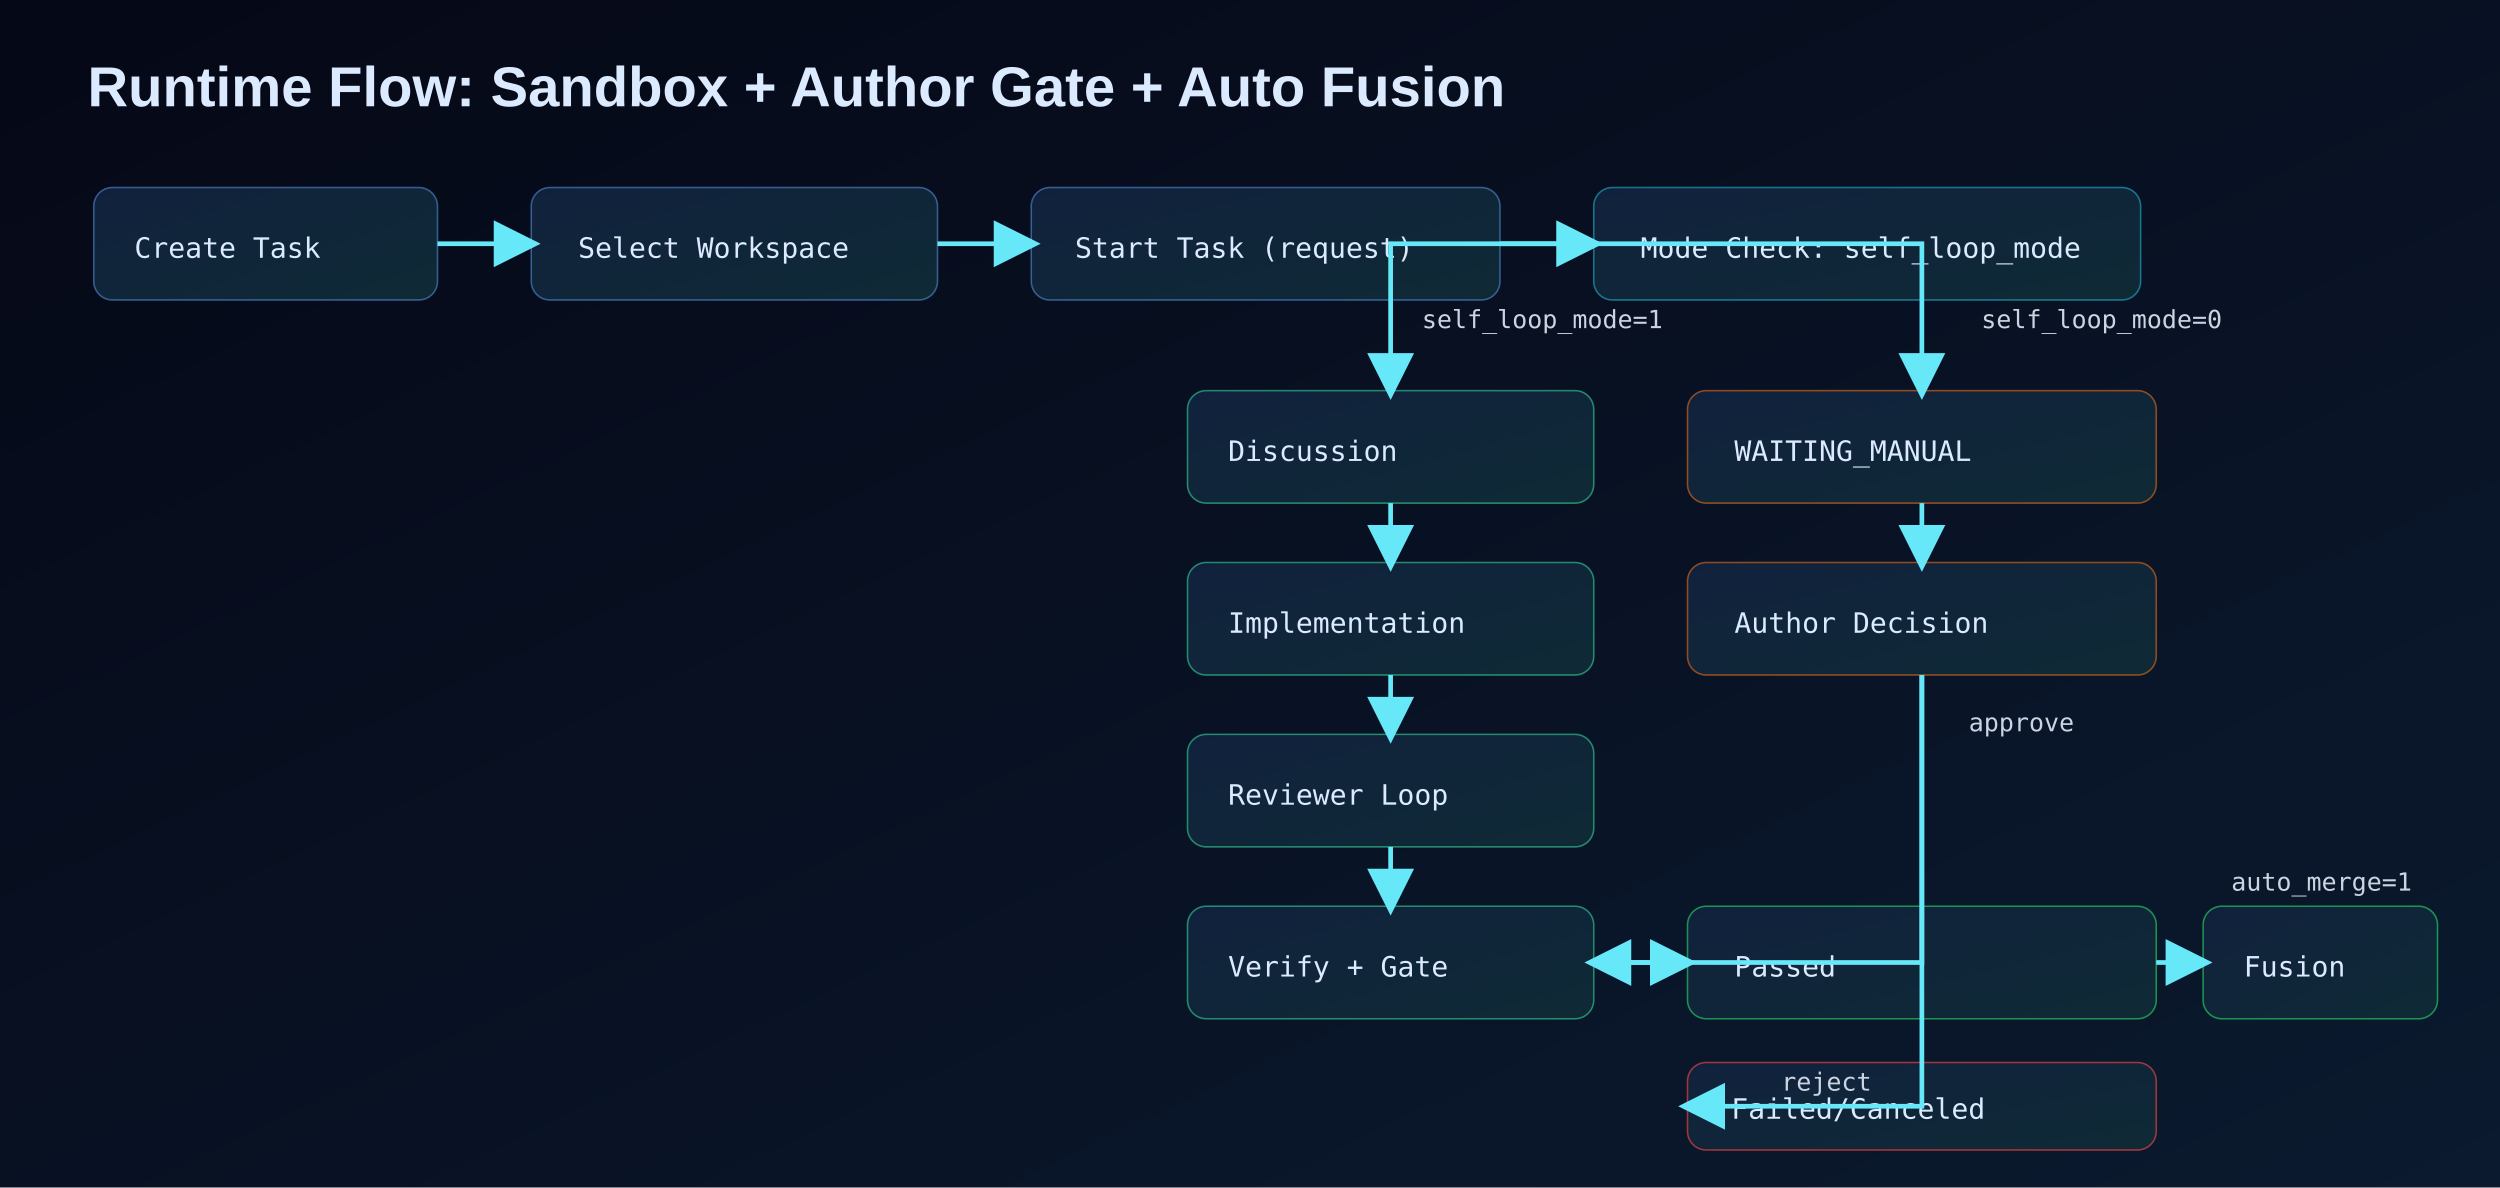
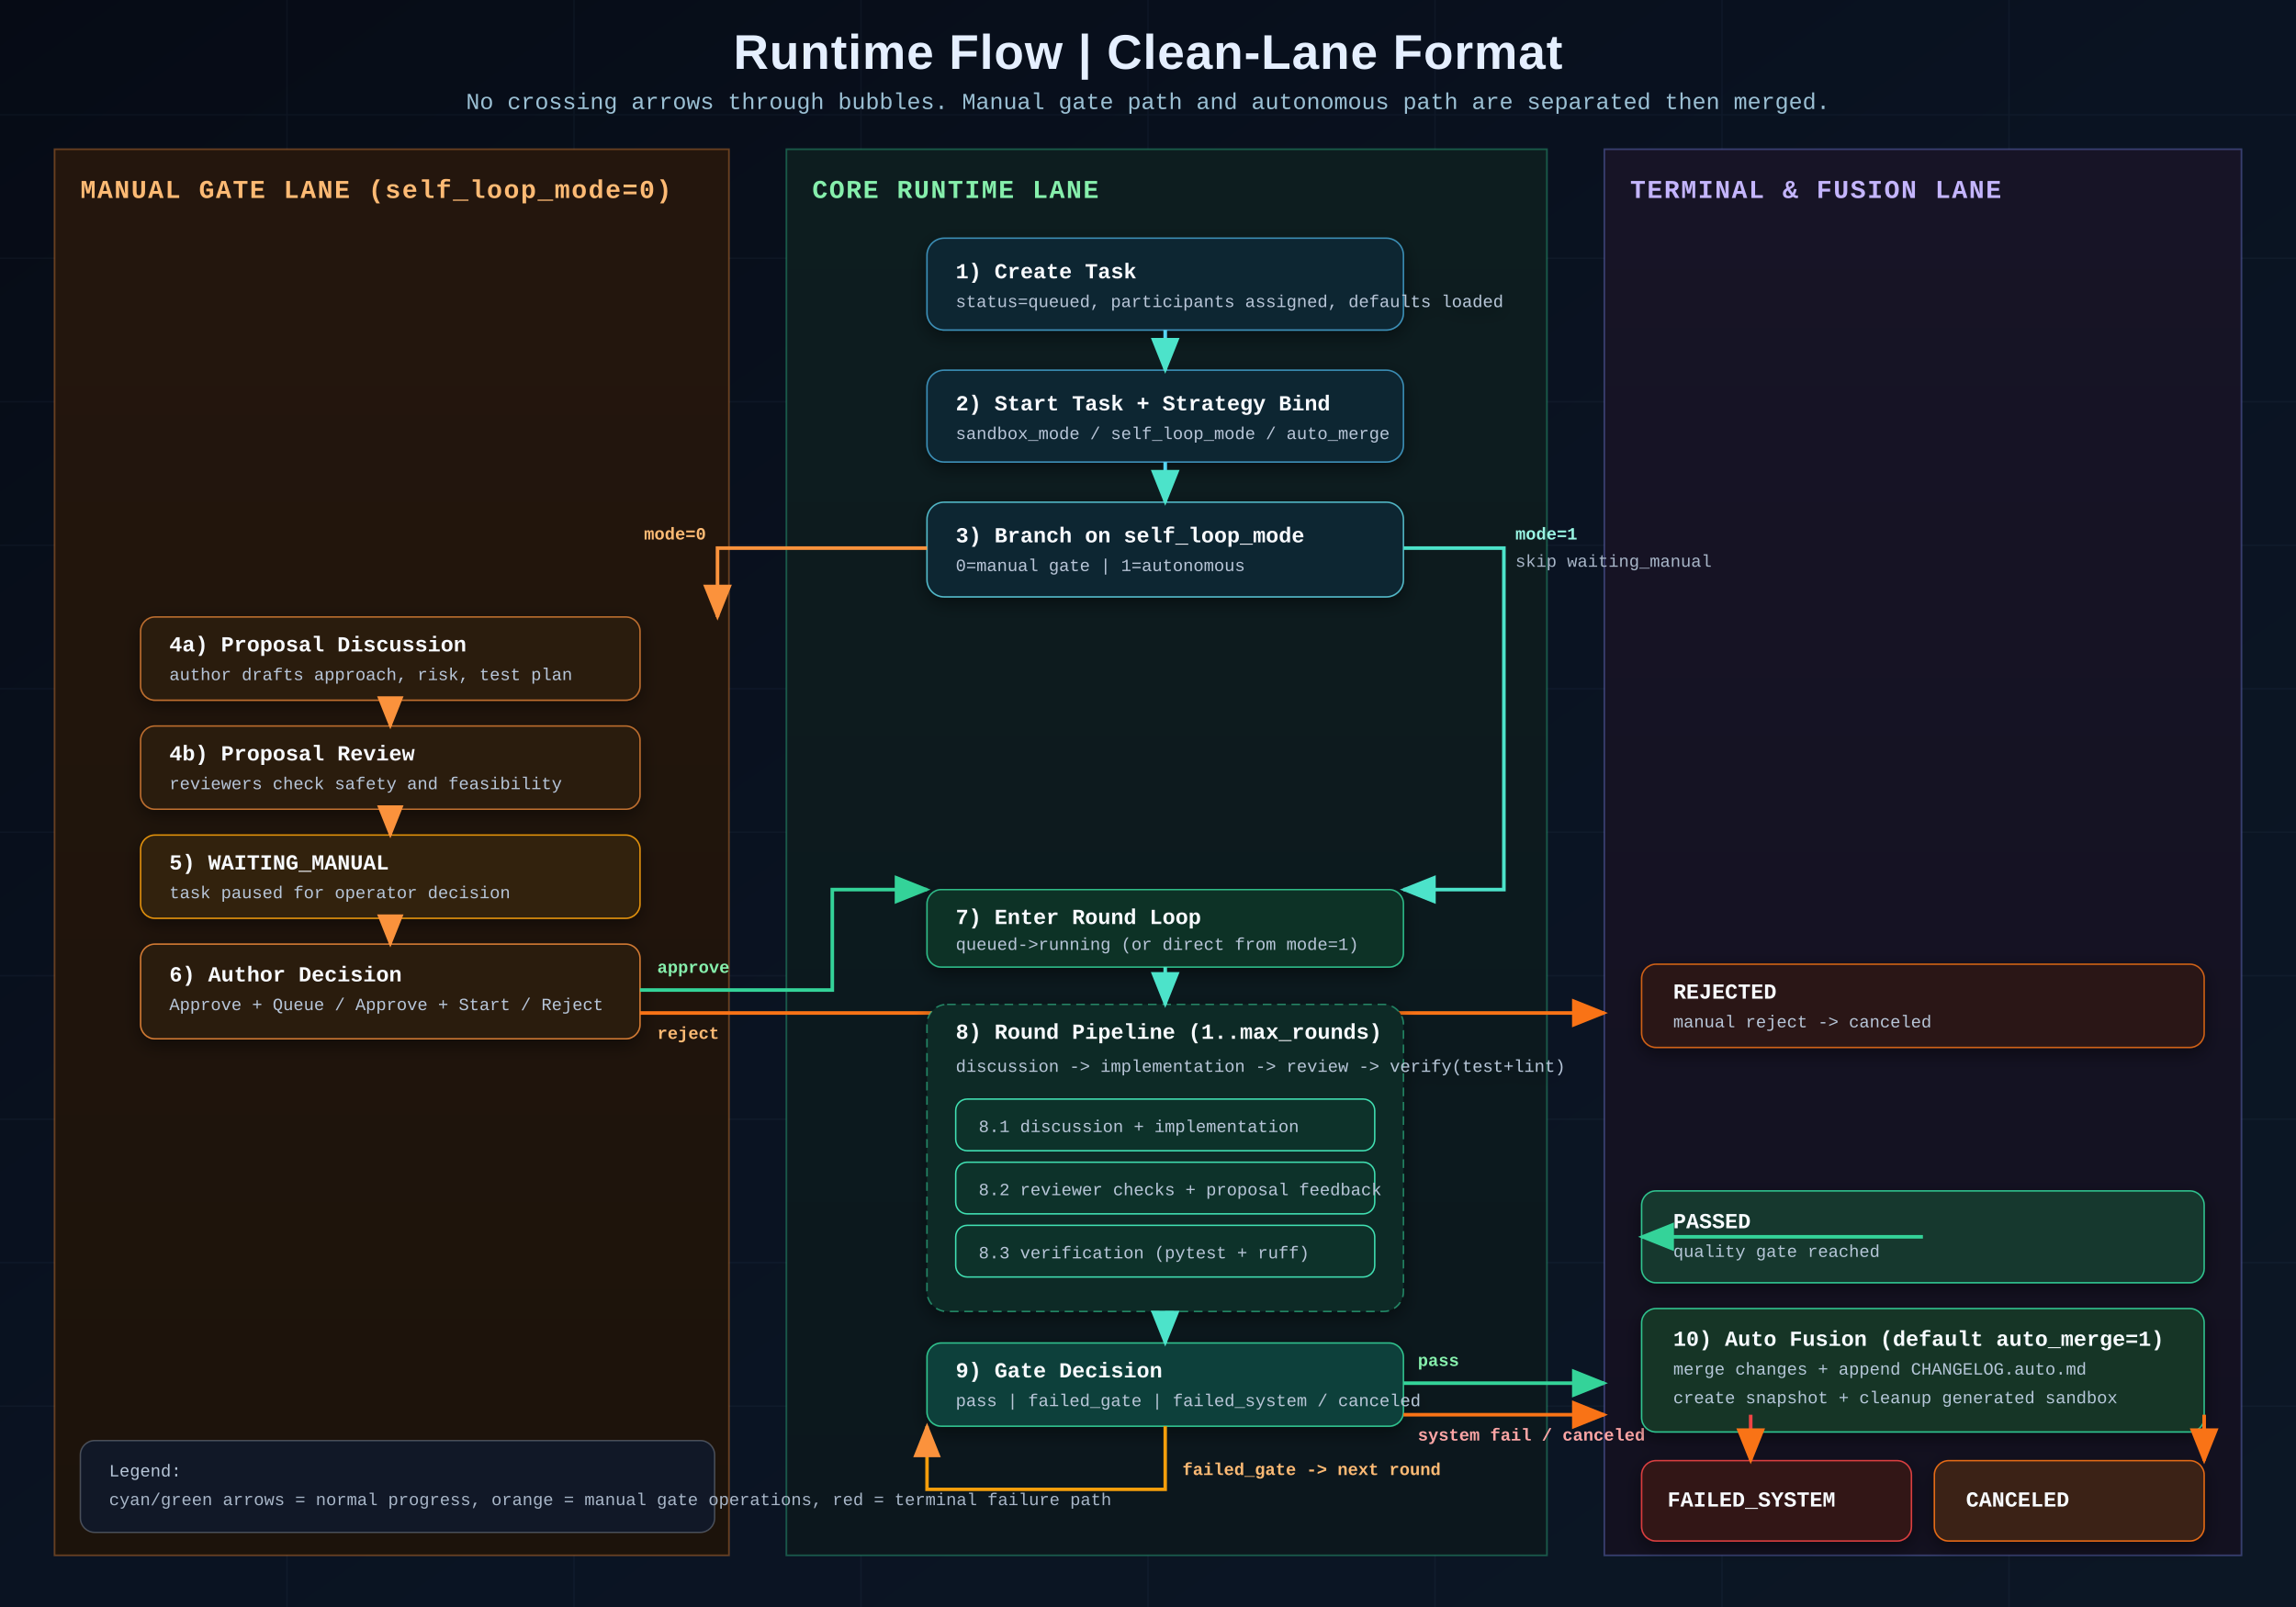
- <svg xmlns="http://www.w3.org/2000/svg" width="1600" height="760" viewBox="0 0 1600 760" role="img" aria-label="workflow flow">
+ <svg xmlns="http://www.w3.org/2000/svg" width="1600" height="1120" viewBox="0 0 1600 1120" role="img" aria-label="runtime flow clean lanes">
  <defs>
    <linearGradient id="bg" x1="0" y1="0" x2="1" y2="1">
-       <stop offset="0%" stop-color="#050816" />
-       <stop offset="100%" stop-color="#0b1a2f" />
+       <stop offset="0%" stop-color="#060b15" />
+       <stop offset="50%" stop-color="#0a1322" />
+       <stop offset="100%" stop-color="#0c1725" />
    </linearGradient>
-     <linearGradient id="node" x1="0" y1="0" x2="1" y2="1">
-       <stop offset="0%" stop-color="#10213d" />
-       <stop offset="100%" stop-color="#0f2a35" />
+     <linearGradient id="laneLeft" x1="0" y1="0" x2="0" y2="1">
+       <stop offset="0%" stop-color="#24160d" />
+       <stop offset="100%" stop-color="#1c130b" />
    </linearGradient>
-     <marker id="arrow" markerWidth="10" markerHeight="10" refX="8" refY="5" orient="auto-start-reverse">
-       <path d="M0,0 L10,5 L0,10 z" fill="#67e8f9" />
+     <linearGradient id="laneCenter" x1="0" y1="0" x2="0" y2="1">
+       <stop offset="0%" stop-color="#0d1d1f" />
+       <stop offset="100%" stop-color="#0c171d" />
+     </linearGradient>
+     <linearGradient id="laneRight" x1="0" y1="0" x2="0" y2="1">
+       <stop offset="0%" stop-color="#171426" />
+       <stop offset="100%" stop-color="#131120" />
+     </linearGradient>
+     <linearGradient id="manual" x1="0" y1="0" x2="1" y2="0">
+       <stop offset="0%" stop-color="#f59e0b" />
+       <stop offset="100%" stop-color="#fb923c" />
+     </linearGradient>
+     <linearGradient id="runtime" x1="0" y1="0" x2="1" y2="0">
+       <stop offset="0%" stop-color="#22d3ee" />
+       <stop offset="100%" stop-color="#34d399" />
+     </linearGradient>
+     <linearGradient id="ok" x1="0" y1="0" x2="1" y2="0">
+       <stop offset="0%" stop-color="#22c55e" />
+       <stop offset="100%" stop-color="#34d399" />
+     </linearGradient>
+     <linearGradient id="bad" x1="0" y1="0" x2="1" y2="0">
+       <stop offset="0%" stop-color="#ef4444" />
+       <stop offset="100%" stop-color="#f97316" />
+     </linearGradient>
+     <filter id="shadow" x="-15%" y="-15%" width="130%" height="130%">
+       <feDropShadow dx="0" dy="4" stdDeviation="6" flood-color="#000" flood-opacity="0.45" />
+     </filter>
+     <marker id="arrRuntime" markerWidth="10" markerHeight="8" refX="9" refY="4" orient="auto">
+       <path d="M0,0 L10,4 L0,8 z" fill="#4ce3ca" />
    </marker>
+     <marker id="arrManual" markerWidth="10" markerHeight="8" refX="9" refY="4" orient="auto">
+       <path d="M0,0 L10,4 L0,8 z" fill="#fb923c" />
+     </marker>
+     <marker id="arrOk" markerWidth="10" markerHeight="8" refX="9" refY="4" orient="auto">
+       <path d="M0,0 L10,4 L0,8 z" fill="#34d399" />
+     </marker>
+     <marker id="arrBad" markerWidth="10" markerHeight="8" refX="9" refY="4" orient="auto">
+       <path d="M0,0 L10,4 L0,8 z" fill="#f97316" />
+     </marker>
+     <style>
+       .title { font: 700 34px 'Segoe UI', Arial, sans-serif; fill: #e5efff; letter-spacing: 0.6px; }
+       .subtitle { font: 400 16px Consolas, 'Courier New', monospace; fill: #9bc0d4; }
+       .laneTitle { font: 700 18px Consolas, 'Courier New', monospace; letter-spacing: 1px; }
+       .boxTitle { font: 700 15px Consolas, 'Courier New', monospace; fill: #f8fbff; }
+       .boxMeta { font: 400 12px Consolas, 'Courier New', monospace; fill: #b7c6d8; }
+       .note { font: 400 12px Consolas, 'Courier New', monospace; fill: #a8b6c8; }
+       .chip { font: 700 12px Consolas, 'Courier New', monospace; }
+     </style>
  </defs>
-   <rect width="1600" height="760" fill="url(#bg)" />
-   <text x="56" y="68" fill="#dbeafe" font-size="36" font-family="Segoe UI, Arial, sans-serif" font-weight="700">Runtime Flow: Sandbox + Author Gate + Auto Fusion</text>
-   <g font-family="Consolas, monospace" font-size="18" fill="#dbeafe">
-     <rect x="60" y="120" width="220" height="72" rx="12" fill="url(#node)" stroke="#60a5fa" stroke-opacity="0.5" />
-     <text x="86" y="165">Create Task</text>
-     <rect x="340" y="120" width="260" height="72" rx="12" fill="url(#node)" stroke="#60a5fa" stroke-opacity="0.5" />
-     <text x="370" y="165">Select Workspace</text>
-     <rect x="660" y="120" width="300" height="72" rx="12" fill="url(#node)" stroke="#60a5fa" stroke-opacity="0.5" />
-     <text x="688" y="165">Start Task (request)</text>
-     <rect x="1020" y="120" width="350" height="72" rx="12" fill="url(#node)" stroke="#22d3ee" stroke-opacity="0.5" />
-     <text x="1050" y="165">Mode Check: self_loop_mode</text>
-     <rect x="1080" y="250" width="300" height="72" rx="12" fill="url(#node)" stroke="#f97316" stroke-opacity="0.56" />
-     <text x="1110" y="295">WAITING_MANUAL</text>
-     <rect x="1080" y="360" width="300" height="72" rx="12" fill="url(#node)" stroke="#f97316" stroke-opacity="0.56" />
-     <text x="1110" y="405">Author Decision</text>
-     <rect x="760" y="250" width="260" height="72" rx="12" fill="url(#node)" stroke="#34d399" stroke-opacity="0.6" />
-     <text x="786" y="295">Discussion</text>
-     <rect x="760" y="360" width="260" height="72" rx="12" fill="url(#node)" stroke="#34d399" stroke-opacity="0.6" />
-     <text x="786" y="405">Implementation</text>
-     <rect x="760" y="470" width="260" height="72" rx="12" fill="url(#node)" stroke="#34d399" stroke-opacity="0.6" />
-     <text x="786" y="515">Reviewer Loop</text>
-     <rect x="760" y="580" width="260" height="72" rx="12" fill="url(#node)" stroke="#34d399" stroke-opacity="0.6" />
-     <text x="786" y="625">Verify + Gate</text>
-     <rect x="1080" y="580" width="300" height="72" rx="12" fill="url(#node)" stroke="#22c55e" stroke-opacity="0.7" />
-     <text x="1110" y="625">Passed</text>
-     <rect x="1410" y="580" width="150" height="72" rx="12" fill="url(#node)" stroke="#22c55e" stroke-opacity="0.7" />
-     <text x="1436" y="625">Fusion</text>
-     <rect x="1080" y="680" width="300" height="56" rx="12" fill="url(#node)" stroke="#ef4444" stroke-opacity="0.65" />
-     <text x="1108" y="716">Failed/Canceled</text>
+   <rect width="1600" height="1120" fill="url(#bg)" />
+   <g opacity="0.05" stroke="#78b0d6" stroke-width="1">
+     <path d="M0 80H1600M0 180H1600M0 280H1600M0 380H1600M0 480H1600M0 580H1600M0 680H1600M0 780H1600M0 880H1600M0 980H1600" />
+     <path d="M200 0V1120M400 0V1120M600 0V1120M800 0V1120M1000 0V1120M1200 0V1120M1400 0V1120" />
  </g>
-   <g stroke="#67e8f9" stroke-width="3" fill="none" marker-end="url(#arrow)">
-     <path d="M280 156 L340 156" />
-     <path d="M600 156 L660 156" />
-     <path d="M960 156 L1020 156" />
-     <path d="M1020 156 L890 156 L890 250" />
-     <path d="M1020 156 L1230 156 L1230 250" />
-     <path d="M890 322 L890 360" />
-     <path d="M890 432 L890 470" />
-     <path d="M890 542 L890 580" />
-     <path d="M1020 616 L1080 616" />
-     <path d="M1380 616 L1410 616" />
-     <path d="M1230 322 L1230 360" />
-     <path d="M1230 432 L1230 616 L1020 616" />
-     <path d="M1230 432 L1230 708 L1080 708" />
+   <text x="800" y="48" text-anchor="middle" class="title">Runtime Flow | Clean-Lane Format</text>
+   <text x="800" y="76" text-anchor="middle" class="subtitle">No crossing arrows through bubbles. Manual gate path and autonomous path are separated then merged.</text>
+   <rect x="38" y="104" width="470" height="980" fill="url(#laneLeft)" stroke="#fb923c" stroke-opacity="0.35" stroke-width="1.2" />
+   <rect x="548" y="104" width="530" height="980" fill="url(#laneCenter)" stroke="#34d399" stroke-opacity="0.35" stroke-width="1.2" />
+   <rect x="1118" y="104" width="444" height="980" fill="url(#laneRight)" stroke="#818cf8" stroke-opacity="0.35" stroke-width="1.2" />
+   <text x="56" y="138" class="laneTitle" fill="#fdba74">MANUAL GATE LANE (self_loop_mode=0)</text>
+   <text x="566" y="138" class="laneTitle" fill="#86efac">CORE RUNTIME LANE</text>
+   <text x="1136" y="138" class="laneTitle" fill="#c4b5fd">TERMINAL &amp; FUSION LANE</text>
+   <g filter="url(#shadow)">
+     <rect x="646" y="166" width="332" height="64" rx="12" fill="#102532" stroke="#54c8ff" stroke-opacity="0.65" />
+     <text x="666" y="194" class="boxTitle">1) Create Task</text>
+     <text x="666" y="214" class="boxMeta">status=queued, participants assigned, defaults loaded</text>
+     <rect x="646" y="258" width="332" height="64" rx="12" fill="#102532" stroke="#54c8ff" stroke-opacity="0.65" />
+     <text x="666" y="286" class="boxTitle">2) Start Task + Strategy Bind</text>
+     <text x="666" y="306" class="boxMeta">sandbox_mode / self_loop_mode / auto_merge</text>
+     <rect x="646" y="350" width="332" height="66" rx="12" fill="#102532" stroke="#67e8f9" stroke-opacity="0.75" />
+     <text x="666" y="378" class="boxTitle">3) Branch on self_loop_mode</text>
+     <text x="666" y="398" class="boxMeta">0=manual gate | 1=autonomous</text>
  </g>
-   <g font-family="Consolas, monospace" font-size="16" fill="#cbd5e1">
-     <text x="1268" y="210">self_loop_mode=0</text>
-     <text x="910" y="210">self_loop_mode=1</text>
-     <text x="1260" y="468">approve</text>
-     <text x="1140" y="698">reject</text>
-     <text x="1428" y="570">auto_merge=1</text>
+   <line x1="812" y1="230" x2="812" y2="258" stroke="#56d6f6" stroke-width="2.5" marker-end="url(#arrRuntime)" />
+   <line x1="812" y1="322" x2="812" y2="350" stroke="#56d6f6" stroke-width="2.5" marker-end="url(#arrRuntime)" />
+   <path d="M646,382 H500 V430" stroke="#fb923c" stroke-width="2.5" fill="none" marker-end="url(#arrManual)" />
+   <text x="492" y="376" class="chip" fill="#fdba74" text-anchor="end">mode=0</text>
+   <path d="M978,382 H1048 V620 H978" stroke="#4ce3ca" stroke-width="2.5" fill="none" marker-end="url(#arrRuntime)" />
+   <text x="1056" y="376" class="chip" fill="#99f6e4">mode=1</text>
+   <text x="1056" y="395" class="note">skip waiting_manual</text>
+   <g filter="url(#shadow)">
+     <rect x="98" y="430" width="348" height="58" rx="10" fill="#2b1c10" stroke="#fb923c" stroke-opacity="0.7" />
+     <text x="118" y="454" class="boxTitle">4a) Proposal Discussion</text>
+     <text x="118" y="474" class="boxMeta">author drafts approach, risk, test plan</text>
+     <rect x="98" y="506" width="348" height="58" rx="10" fill="#2b1c10" stroke="#fb923c" stroke-opacity="0.7" />
+     <text x="118" y="530" class="boxTitle">4b) Proposal Review</text>
+     <text x="118" y="550" class="boxMeta">reviewers check safety and feasibility</text>
+     <rect x="98" y="582" width="348" height="58" rx="10" fill="#32220f" stroke="#f59e0b" stroke-opacity="0.9" />
+     <text x="118" y="606" class="boxTitle">5) WAITING_MANUAL</text>
+     <text x="118" y="626" class="boxMeta">task paused for operator decision</text>
+     <rect x="98" y="658" width="348" height="66" rx="10" fill="#2b1c10" stroke="#fb923c" stroke-opacity="0.8" />
+     <text x="118" y="684" class="boxTitle">6) Author Decision</text>
+     <text x="118" y="704" class="boxMeta">Approve + Queue / Approve + Start / Reject</text>
+   </g>
+   <line x1="272" y1="488" x2="272" y2="506" stroke="#fb923c" stroke-width="2.3" marker-end="url(#arrManual)" />
+   <line x1="272" y1="564" x2="272" y2="582" stroke="#fb923c" stroke-width="2.3" marker-end="url(#arrManual)" />
+   <line x1="272" y1="640" x2="272" y2="658" stroke="#fb923c" stroke-width="2.3" marker-end="url(#arrManual)" />
+   <path d="M446,690 H580 V620 H646" stroke="#34d399" stroke-width="2.5" fill="none" marker-end="url(#arrOk)" />
+   <text x="458" y="678" class="chip" fill="#86efac">approve</text>
+   <path d="M446,706 H1118" stroke="#f97316" stroke-width="2.5" fill="none" marker-end="url(#arrBad)" />
+   <text x="458" y="724" class="chip" fill="#fdba74">reject</text>
+   <g filter="url(#shadow)">
+     <rect x="646" y="620" width="332" height="54" rx="10" fill="#103127" stroke="#34d399" stroke-opacity="0.85" />
+     <text x="666" y="644" class="boxTitle">7) Enter Round Loop</text>
+     <text x="666" y="662" class="boxMeta">queued-&gt;running (or direct from mode=1)</text>
+     <rect x="646" y="700" width="332" height="214" rx="14" fill="#0f2a26" stroke="#34d399" stroke-opacity="0.55" stroke-dasharray="6,4" />
+     <text x="666" y="724" class="boxTitle">8) Round Pipeline (1..max_rounds)</text>
+     <text x="666" y="747" class="boxMeta">discussion -&gt; implementation -&gt; review -&gt; verify(test+lint)</text>
+     <rect x="666" y="766" width="292" height="36" rx="8" fill="#11332c" stroke="#3fe0b2" />
+     <text x="682" y="789" class="boxMeta">8.1 discussion + implementation</text>
+     <rect x="666" y="810" width="292" height="36" rx="8" fill="#11332c" stroke="#3fe0b2" />
+     <text x="682" y="833" class="boxMeta">8.2 reviewer checks + proposal feedback</text>
+     <rect x="666" y="854" width="292" height="36" rx="8" fill="#11332c" stroke="#3fe0b2" />
+     <text x="682" y="877" class="boxMeta">8.3 verification (pytest + ruff)</text>
+     <rect x="646" y="936" width="332" height="58" rx="10" fill="#11403a" stroke="#34d399" stroke-opacity="0.9" />
+     <text x="666" y="960" class="boxTitle">9) Gate Decision</text>
+     <text x="666" y="980" class="boxMeta">pass | failed_gate | failed_system / canceled</text>
+   </g>
+   <line x1="812" y1="674" x2="812" y2="700" stroke="#4ce3ca" stroke-width="2.5" marker-end="url(#arrRuntime)" />
+   <line x1="812" y1="914" x2="812" y2="936" stroke="#4ce3ca" stroke-width="2.5" marker-end="url(#arrRuntime)" />
+   <path d="M978,964 H1118" stroke="#34d399" stroke-width="2.5" fill="none" marker-end="url(#arrOk)" />
+   <text x="988" y="952" class="chip" fill="#86efac">pass</text>
+   <path d="M812,994 V1038 H646 V994" stroke="#f59e0b" stroke-width="2.4" fill="none" marker-end="url(#arrManual)" />
+   <text x="824" y="1028" class="chip" fill="#fdba74">failed_gate -&gt; next round</text>
+   <path d="M978,986 H1118" stroke="#f97316" stroke-width="2.5" fill="none" marker-end="url(#arrBad)" />
+   <text x="988" y="1004" class="chip" fill="#fca5a5">system fail / canceled</text>
+   <g filter="url(#shadow)">
+     <rect x="1144" y="672" width="392" height="58" rx="10" fill="#2b1717" stroke="#f97316" stroke-opacity="0.8" />
+     <text x="1166" y="696" class="boxTitle">REJECTED</text>
+     <text x="1166" y="716" class="boxMeta">manual reject -&gt; canceled</text>
+     <rect x="1144" y="830" width="392" height="64" rx="10" fill="#14392e" stroke="#34d399" stroke-opacity="0.9" />
+     <text x="1166" y="856" class="boxTitle">PASSED</text>
+     <text x="1166" y="876" class="boxMeta">quality gate reached</text>
+     <rect x="1144" y="912" width="392" height="86" rx="10" fill="#123626" stroke="#34d399" stroke-opacity="0.9" />
+     <text x="1166" y="938" class="boxTitle">10) Auto Fusion (default auto_merge=1)</text>
+     <text x="1166" y="958" class="boxMeta">merge changes + append CHANGELOG.auto.md</text>
+     <text x="1166" y="978" class="boxMeta">create snapshot + cleanup generated sandbox</text>
+     <rect x="1144" y="1018" width="188" height="56" rx="10" fill="#321919" stroke="#ef4444" stroke-opacity="0.9" />
+     <text x="1162" y="1050" class="boxTitle">FAILED_SYSTEM</text>
+     <rect x="1348" y="1018" width="188" height="56" rx="10" fill="#3a2415" stroke="#f97316" stroke-opacity="0.9" />
+     <text x="1370" y="1050" class="boxTitle">CANCELED</text>
+   </g>
+   <path d="M1536,986 V1018" stroke="#f97316" stroke-width="2.5" fill="none" marker-end="url(#arrBad)" />
+   <path d="M1220,986 V1018" stroke="#ef4444" stroke-width="2.5" fill="none" marker-end="url(#arrBad)" />
+   <path d="M1340,862 H1144" stroke="#34d399" stroke-width="2.5" fill="none" marker-end="url(#arrOk)" />
+   <g>
+     <rect x="56" y="1004" width="442" height="64" rx="10" fill="#111827" stroke="#94a3b8" stroke-opacity="0.4" />
+     <text x="76" y="1029" class="boxMeta">Legend:</text>
+     <text x="76" y="1049" class="note">cyan/green arrows = normal progress, orange = manual gate operations, red = terminal failure path</text>
  </g>
</svg>
